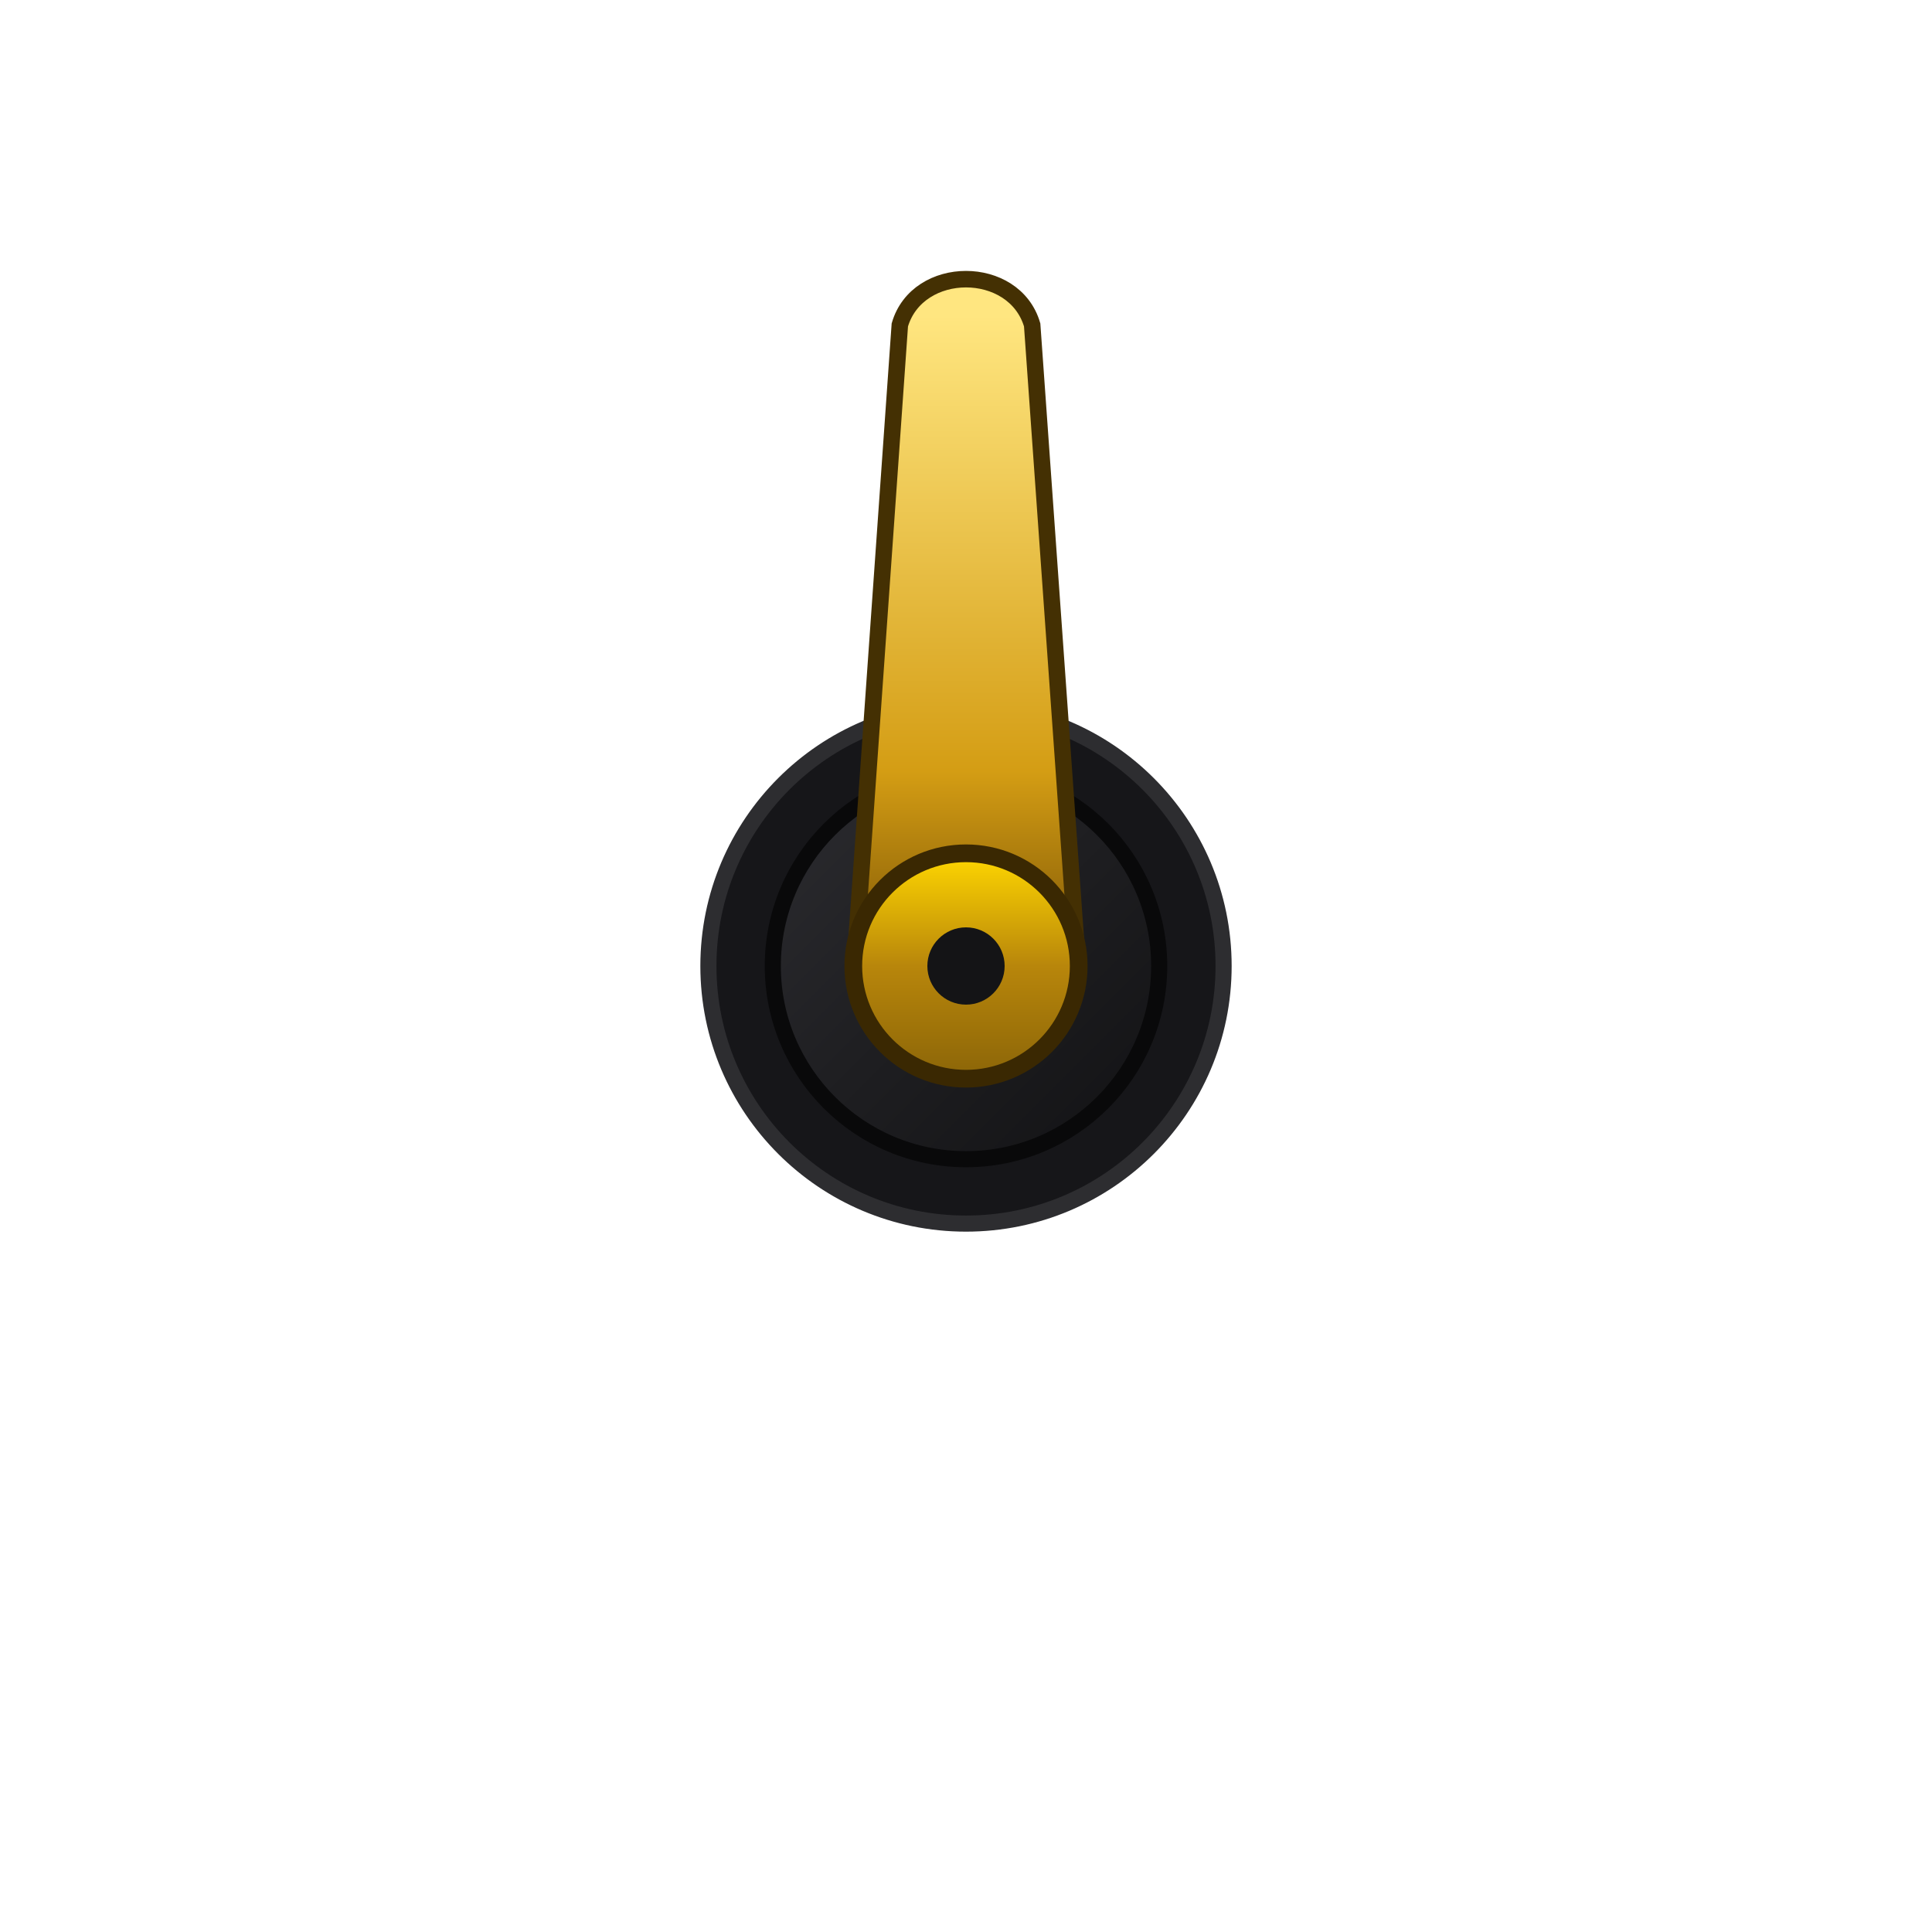
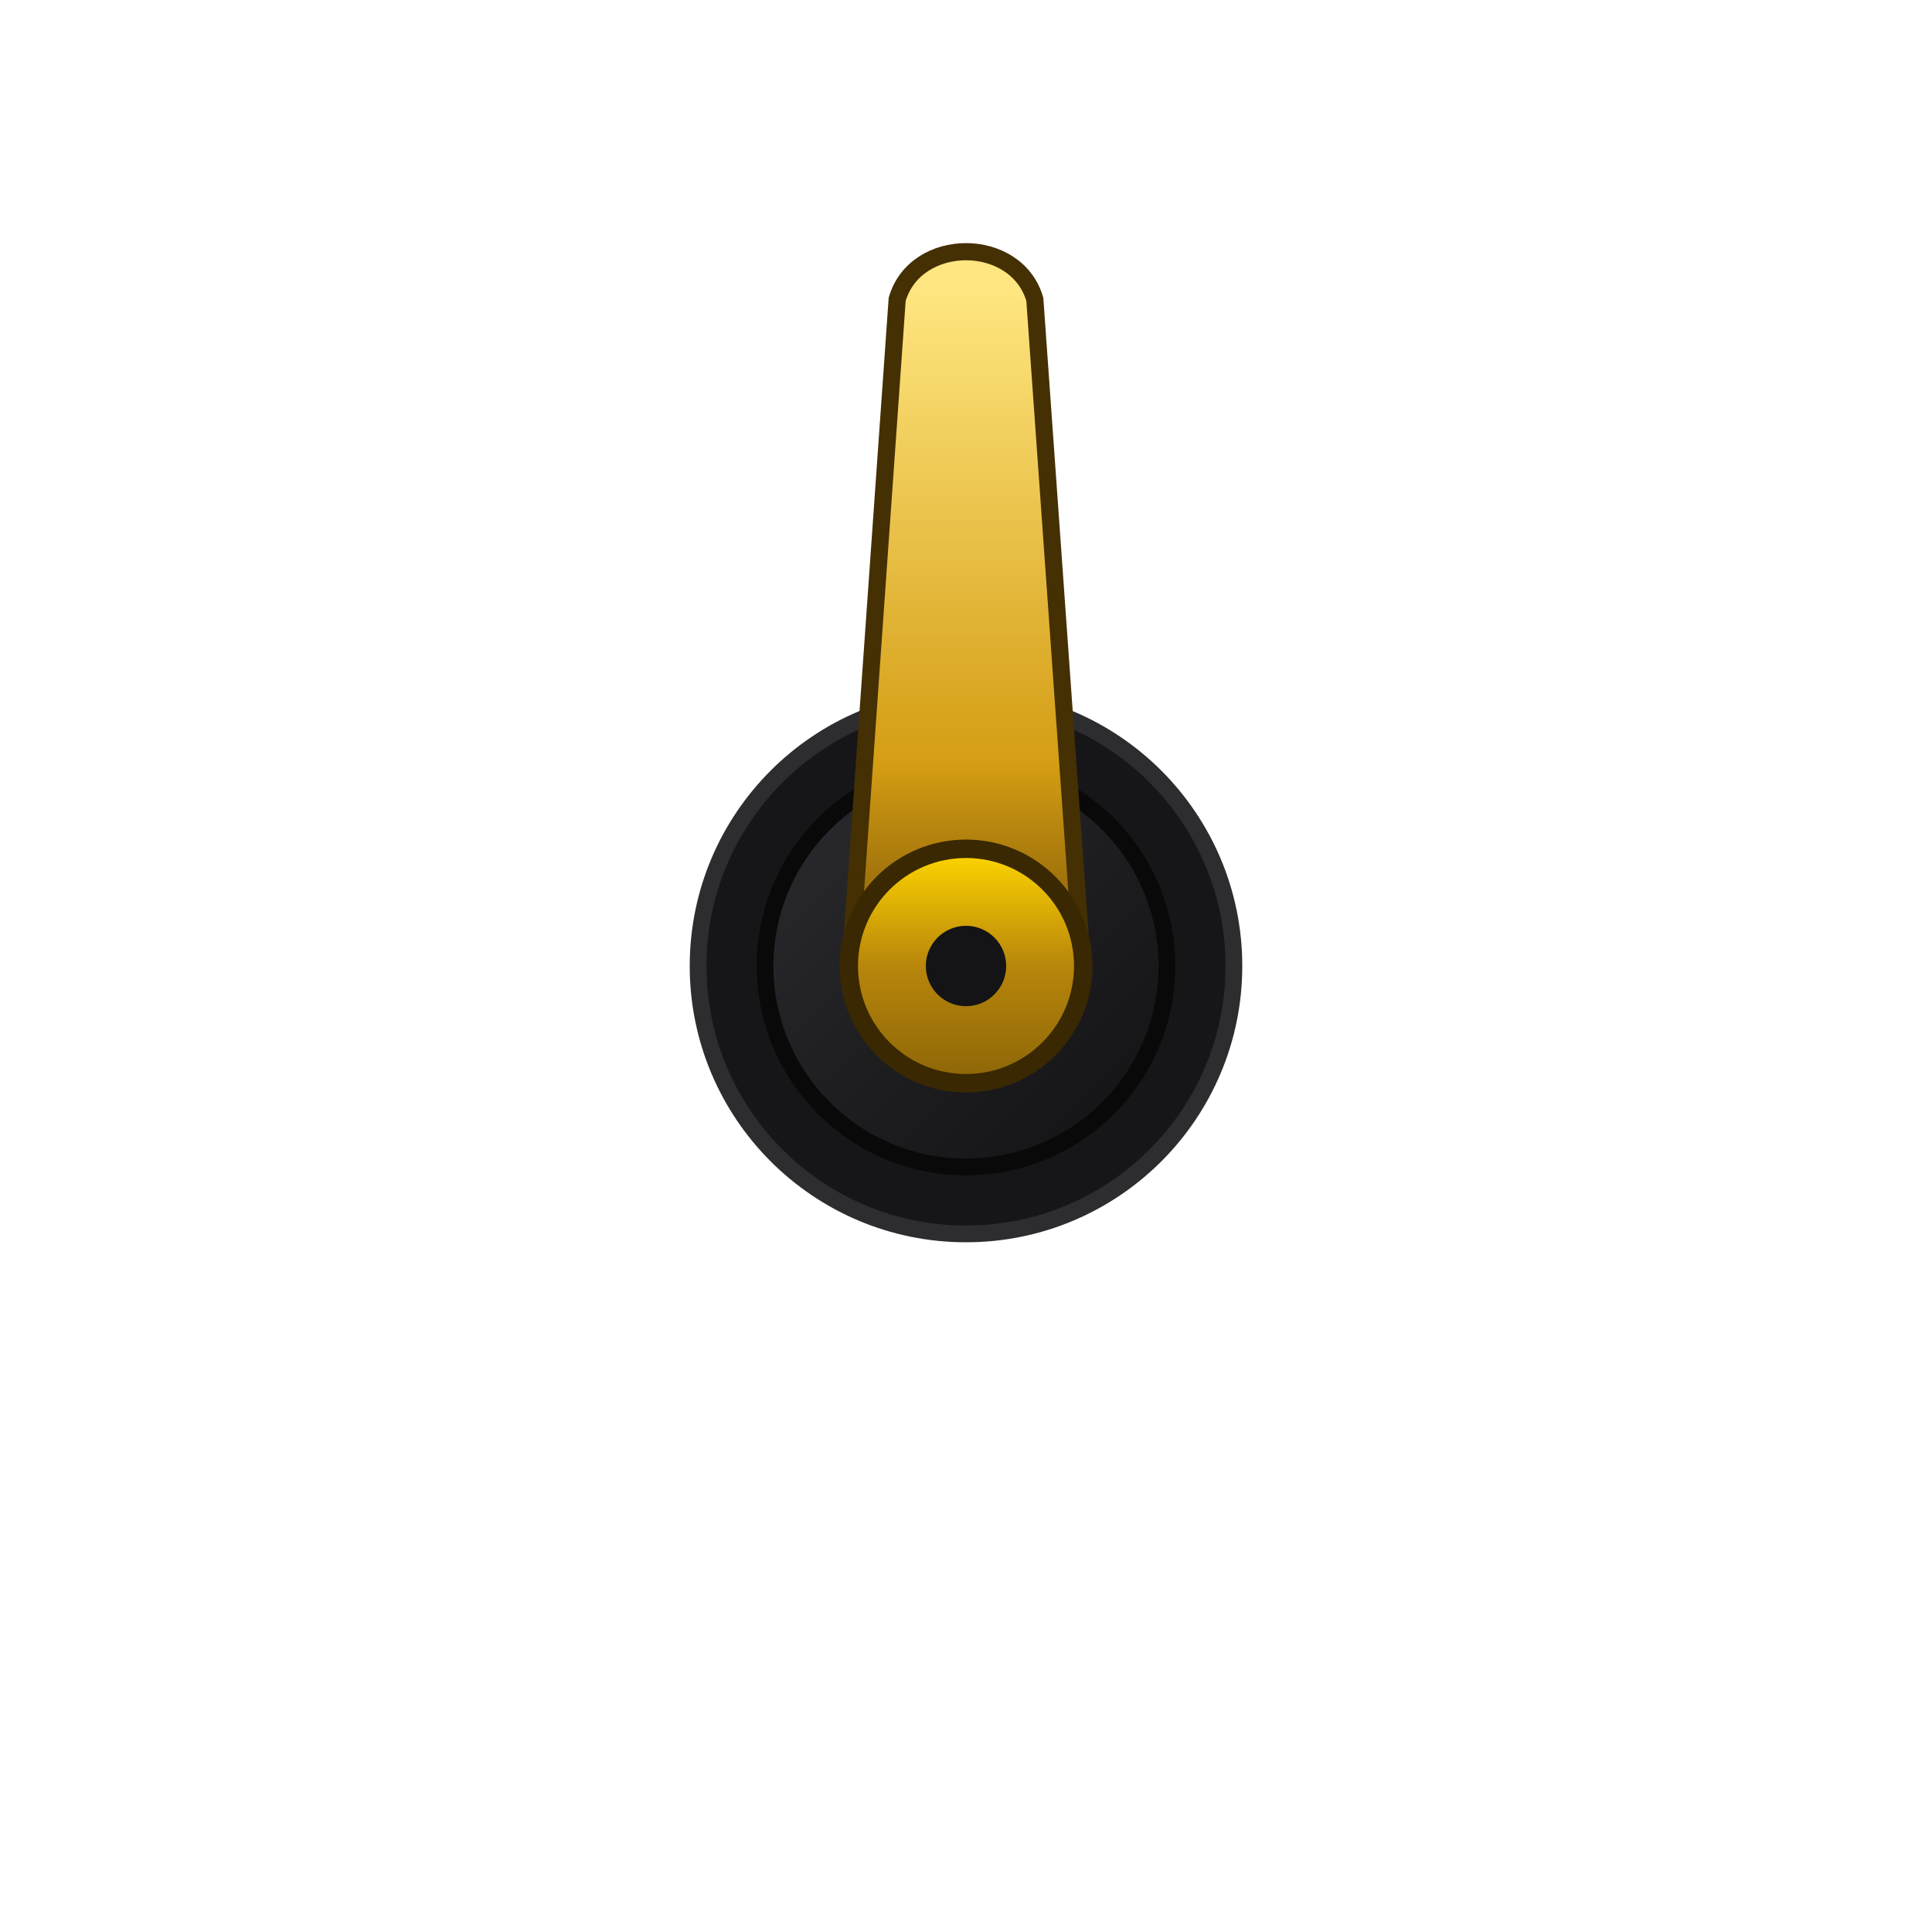
<svg xmlns="http://www.w3.org/2000/svg" viewBox="0 0 120 120" width="120" height="120" version="1.1" id="svg12">
  <defs id="defs9">
    <linearGradient id="darkGearGrad" x1="0%" y1="0%" x2="100%" y2="100%">
      <stop offset="0%" stop-color="#2c2c30" id="stop1" />
      <stop offset="50%" stop-color="#1e1e21" id="stop2" />
      <stop offset="100%" stop-color="#121214" id="stop3" />
    </linearGradient>
    <linearGradient id="brassGearGrad" x1="0%" y1="0%" x2="0%" y2="100%">
      <stop offset="0%" stop-color="#ffd700" id="stop4" />
      <stop offset="50%" stop-color="#b8860b" id="stop5" />
      <stop offset="100%" stop-color="#8b6508" id="stop6" />
    </linearGradient>
    <linearGradient id="needleBrassGrad" x1="0" y1="-46" x2="0" y2="0" gradientUnits="userSpaceOnUse" gradientTransform="matrix(1.004883,0,0,0.879435,-2.237212e-5,0.03810377)">
      <stop offset="0%" stop-color="#ffe680" id="stop7" />
      <stop offset="70%" stop-color="#d49d14" id="stop8" />
      <stop offset="100%" stop-color="#7b5405" id="stop9" />
    </linearGradient>
  </defs>
-   <g id="rotating-component" transform="translate(60,60)">
+   <g id="rotating-component" transform="translate(60,60) scale(1.04)">
    <circle cx="0" cy="0" r="16" fill="#161619" stroke="#2d2d30" stroke-width="1" id="circle9" />
    <circle cx="0" cy="0" r="12" fill="url(#darkGearGrad)" stroke="#09090a" stroke-width="1" id="circle10" />
    <g id="clockwork-pointer">
      <path d="M 0,0 6.4,10.8 C 2.2,16 -2.2,16 -6.4,10.8 Z" fill="url(#brassGearGrad)" stroke="#443003" stroke-width="1" id="path10" style="display:none" />
      <path d="M -2.237212e-5,0.038 -6.924,0.082 -4.11,-39.818 c 1.105,-3.79 7.115,-3.79 8.22,0 L 6.934,-0.111 Z" fill="url(#needleBrassGrad)" stroke="#443003" stroke-width="1.025" id="path11" style="fill:url(#needleBrassGrad)" />
      <circle cx="0" cy="0" r="7" fill="url(#brassGearGrad)" stroke="#3a2802" stroke-width="1.1" id="circle11" />
      <circle cx="0" cy="0" r="2.4" fill="#141416" id="circle12" />
    </g>
  </g>
</svg>
